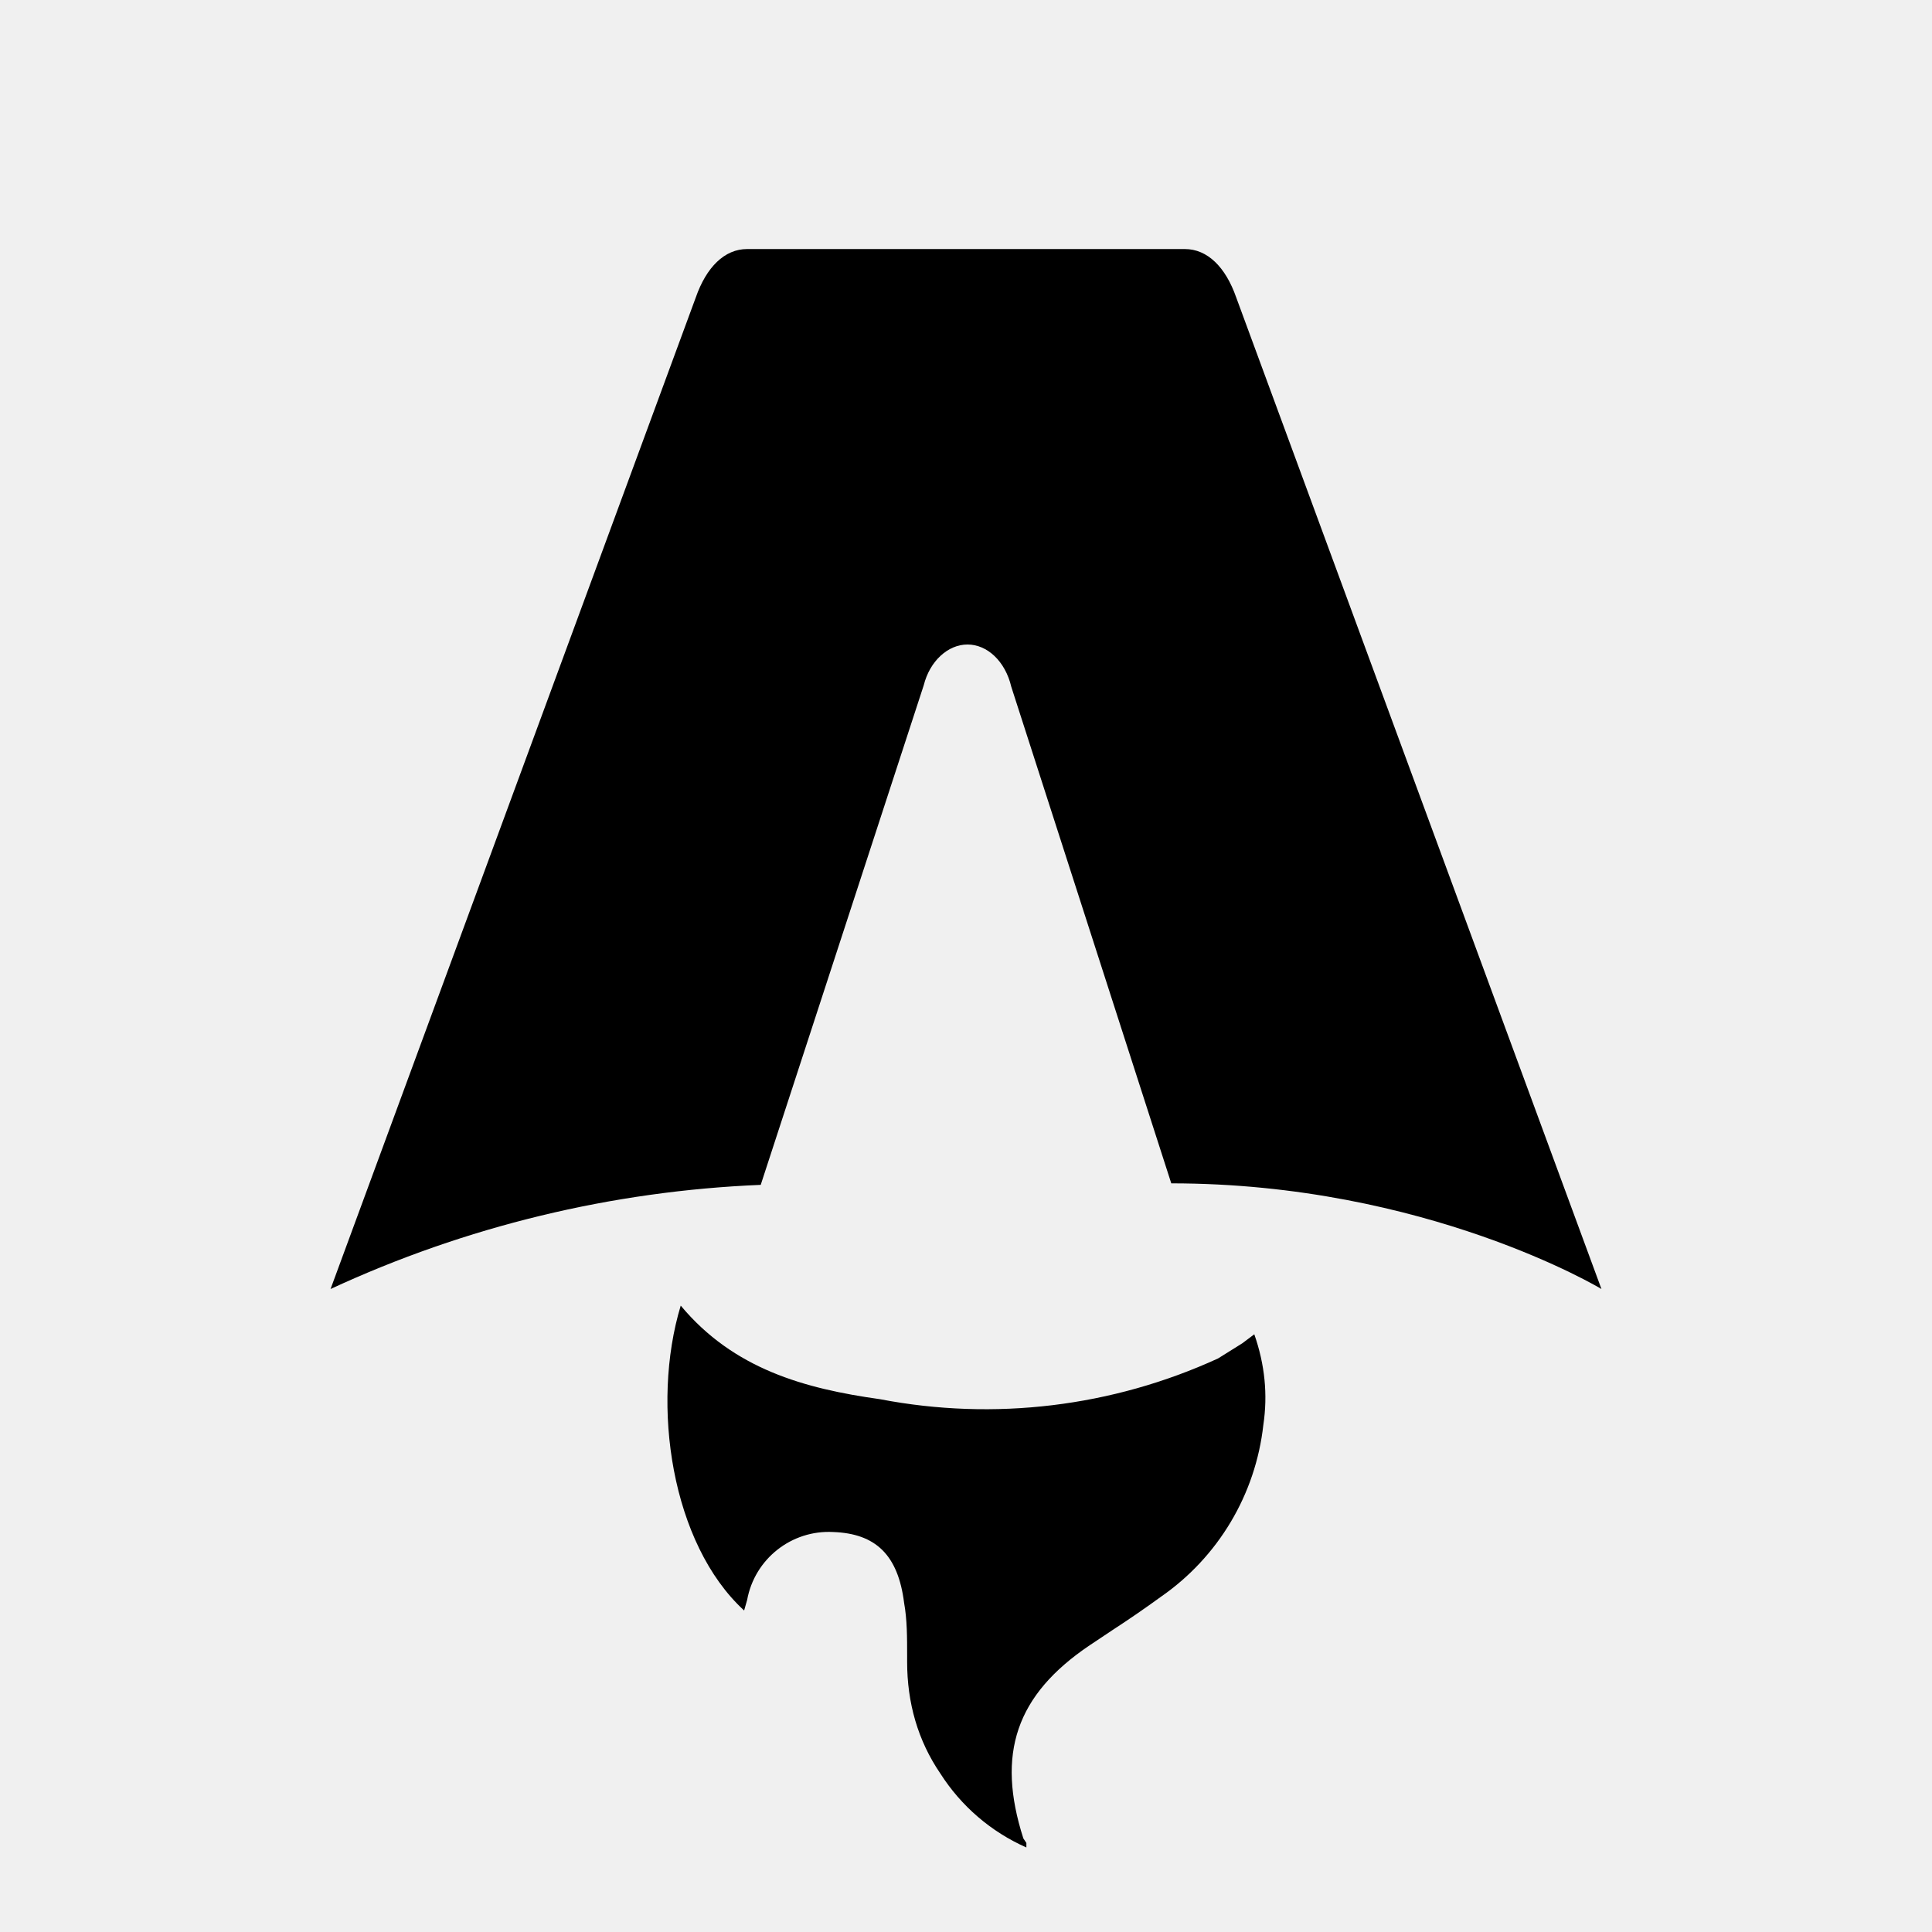
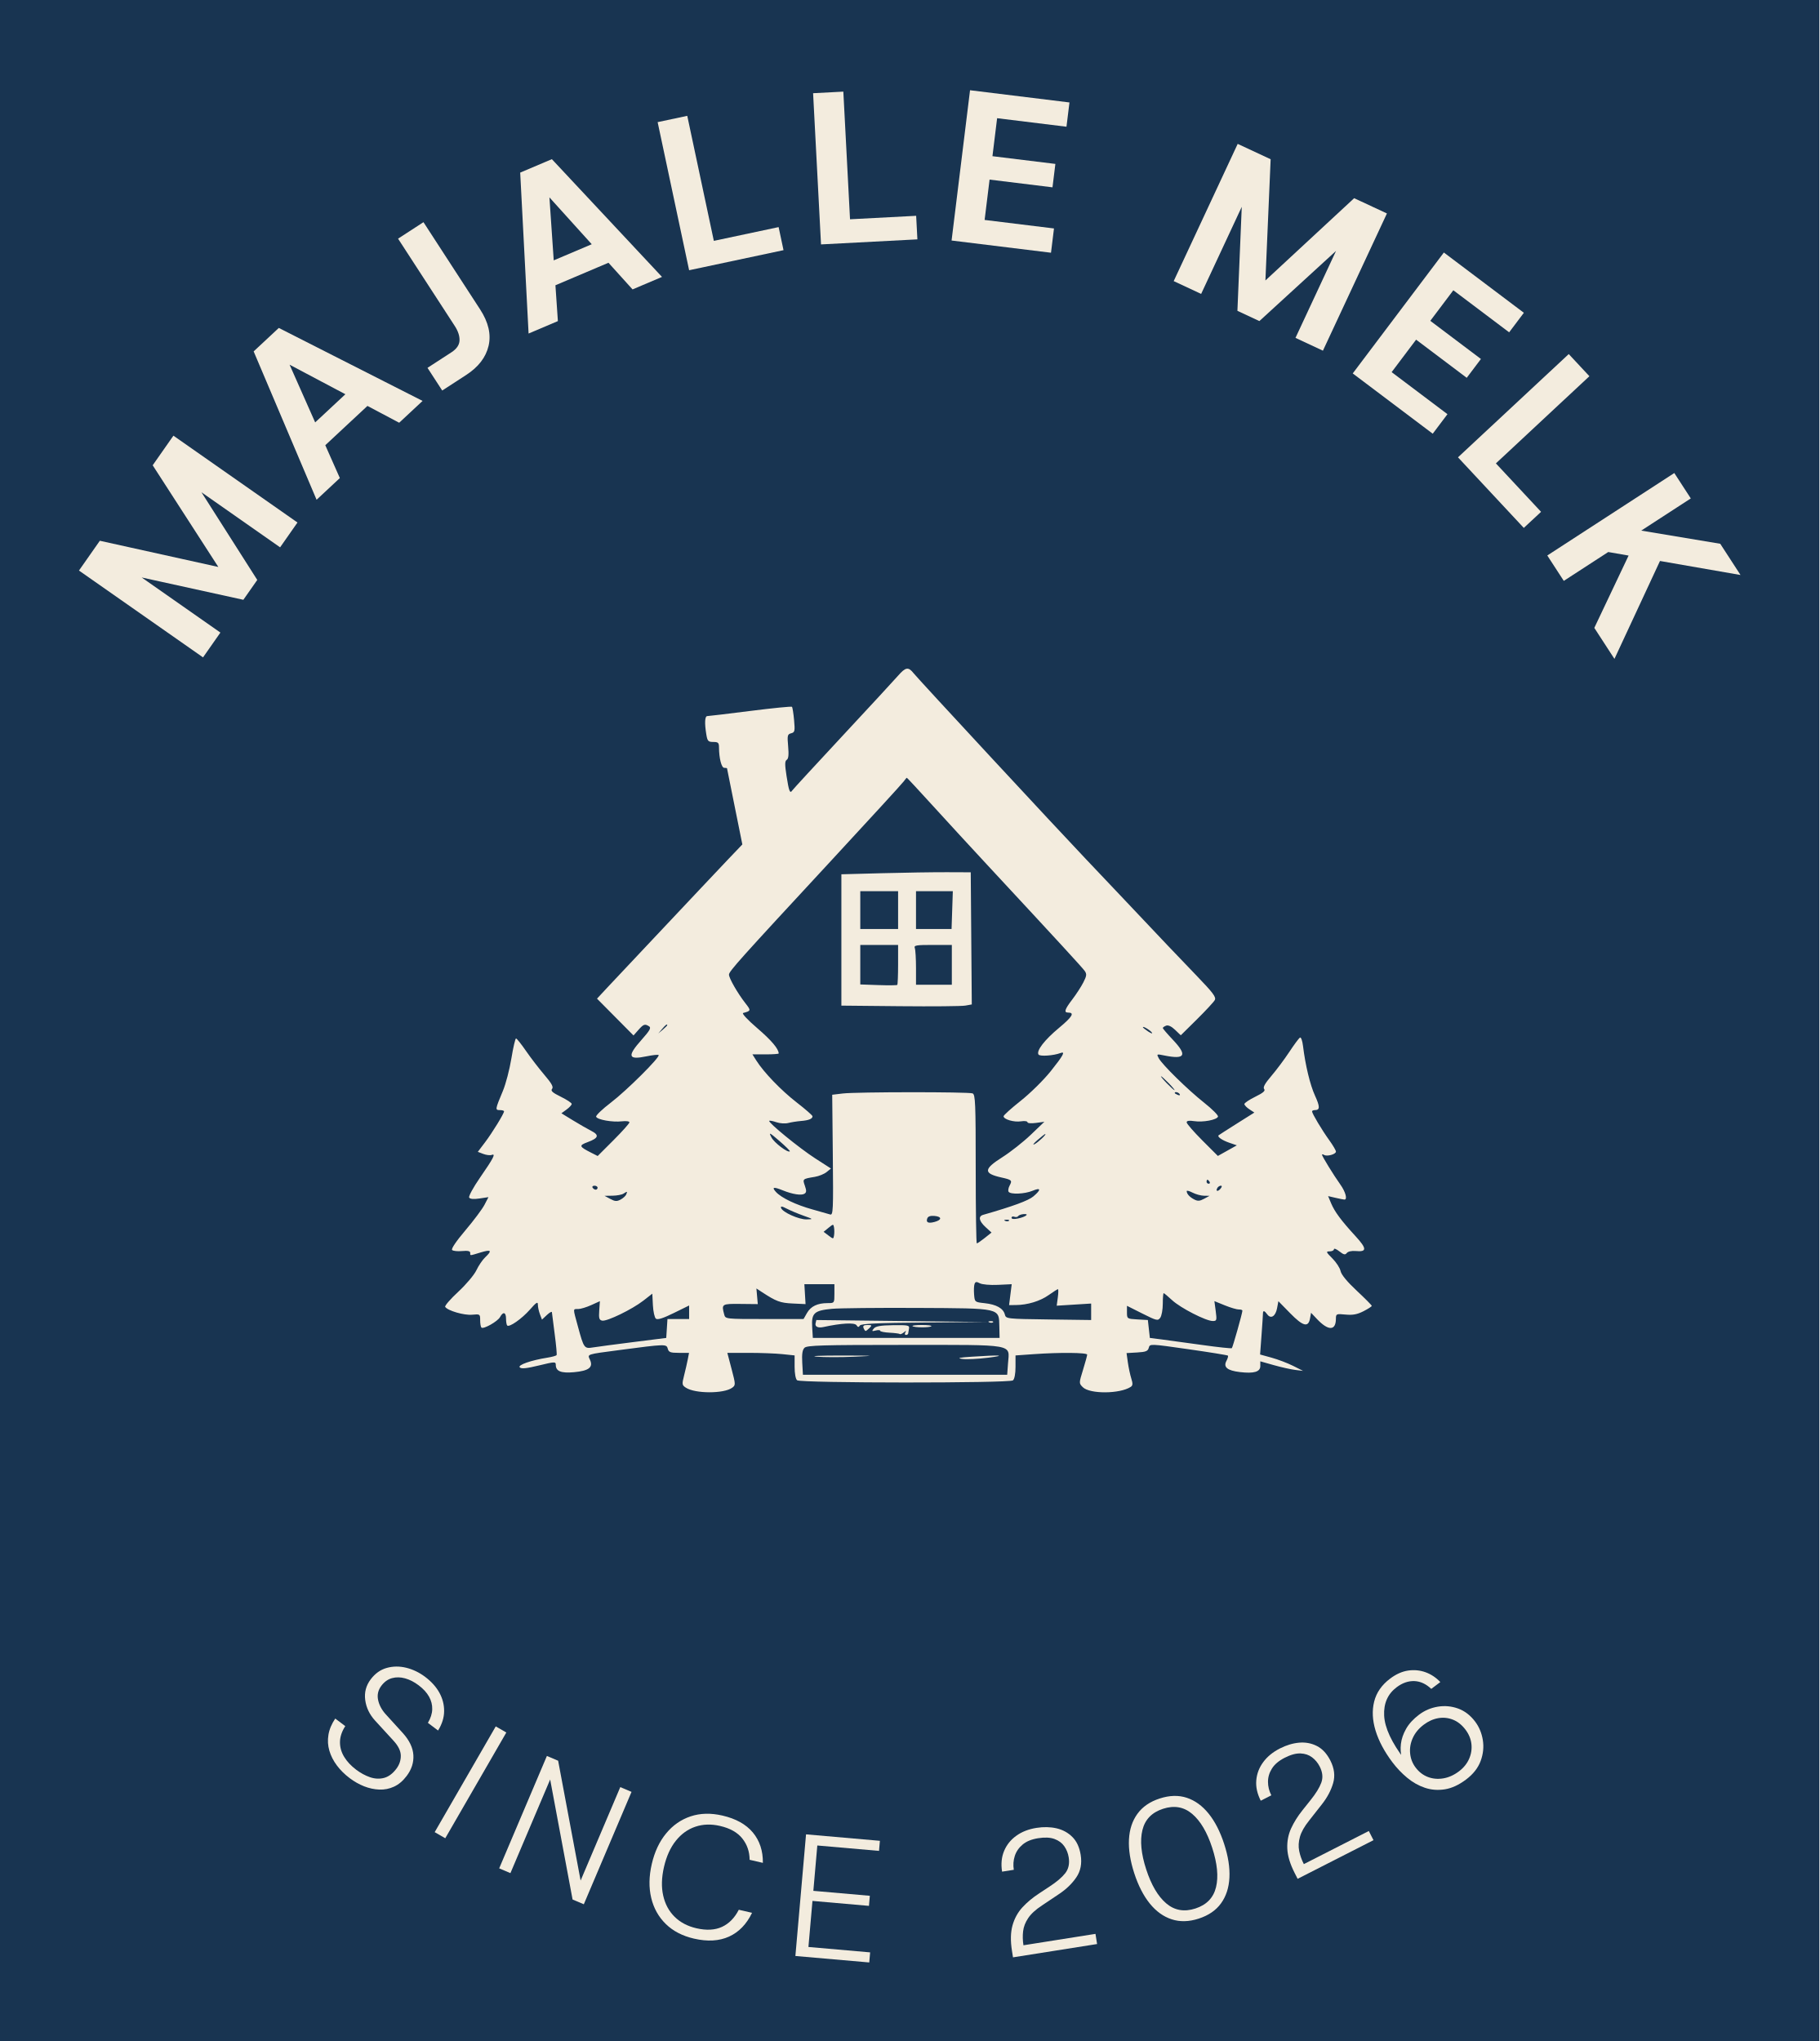
- <svg xmlns="http://www.w3.org/2000/svg" fill="none" viewBox="0 0 128 128">
-   <path d="M50.4 78.5a75.1 75.1 0 0 0-28.5 6.9l24.2-65.7c.7-2 1.9-3.2 3.4-3.2h29c1.5 0 2.7 1.2 3.4 3.2l24.2 65.7s-11.6-7-28.5-7L67 45.5c-.4-1.7-1.6-2.8-2.9-2.8-1.3 0-2.5 1.1-2.9 2.7L50.4 78.5Zm-1.1 28.2Zm-4.2-20.2c-2 6.6-.6 15.8 4.2 20.2a17.5 17.5 0 0 1 .2-.7 5.5 5.5 0 0 1 5.7-4.5c2.8.1 4.3 1.5 4.7 4.7.2 1.1.2 2.3.2 3.5v.4c0 2.7.7 5.2 2.2 7.4a13 13 0 0 0 5.7 4.9v-.3l-.2-.3c-1.8-5.6-.5-9.5 4.4-12.8l1.5-1a73 73 0 0 0 3.2-2.2 16 16 0 0 0 6.8-11.4c.3-2 .1-4-.6-6l-.8.6-1.6 1a37 37 0 0 1-22.4 2.7c-5-.7-9.7-2-13.2-6.2Z" />
-   <style>
-         path { fill: #000; }
-         @media (prefers-color-scheme: dark) {
-             path { fill: #FFF; }
-         }
-     </style>
+ <svg xmlns="http://www.w3.org/2000/svg" version="1.1" width="2000" height="2244" viewBox="0 0 2000 2244">
+   <rect width="2000" height="2244" fill="#183451" />
+   <svg xml:space="preserve" width="2000" height="2244" data-version="2" data-id="lg_Rv9PtYMwPJIyQBVEor" viewBox="0 0 509 571" x="0" y="0">
+     <rect width="53.01" height="82.46" x="-26.505" y="-41.23" fill="none" rx="0" ry="0" transform="matrix(.56 -.7997 .7997 .56 53.34 152.757)" />
+     <path fill="#F3ECDE" d="m56.803 183.896-34.708-24.301 5.835-8.333 37.492 8.291-1.65 3.207-21.054-32.619 5.801-8.284 34.708 24.301-4.86 6.942-29.35-20.55 3.365-1.112 19.595 30.786-3.891 5.558-35.666-7.835-.106-3.542 29.349 20.55Z" />
+     <rect width="41.788" height="82.46" x="-20.894" y="-41.23" fill="none" rx="0" ry="0" transform="matrix(.714 -.6658 .6658 .714 89.645 110.489)" />
+     <path fill="#F3ECDE" d="M88.57 139.789 70.964 98.276l7.04-6.565 40.226 20.422-6.548 6.105-35.319-18.71 2.52-2.35 16.199 36.54Zm-1.251-11.82-2.866-6.352 15.937-14.86 6.142 3.295Z" />
+     <rect width="24.862" height="82.46" x="-12.431" y="-41.23" fill="none" rx="0" ry="0" transform="matrix(.8187 -.5316 .5316 .8187 122.434 85.386)" />
+     <path fill="#F3ECDE" d="m123.724 109.225-4.12-6.345 6.705-4.355q2.178-1.414 2.255-3.303.077-1.889-1.343-4.075l-15.853-24.415 7.107-4.614 15.853 24.414q3.493 5.38 2.362 10.2-1.135 4.81-6.26 8.139Z" />
+     <rect width="41.788" height="82.46" x="-20.894" y="-41.23" fill="none" rx="0" ry="0" transform="matrix(.8986 -.3814 .3814 .8986 158.916 66.114)" />
+     <path fill="#F3ECDE" d="m147.885 93.278-2.346-45.03 8.86-3.76 30.814 32.946-8.24 3.498-26.789-29.66 3.172-1.346 2.725 39.873Zm2.867-11.535-.52-6.948 20.056-8.513 4.645 5.197Z" />
+     <rect width="32.302" height="82.46" x="-16.151" y="-41.23" fill="none" rx="0" ry="0" transform="matrix(.9548 -.203 .203 .9548 201.617 52.534)" />
+     <path fill="#F3ECDE" d="m192.799 75.565-8.808-41.44 8.288-1.761 7.436 34.984 18.122-3.852 1.372 6.455Z" />
+     <rect width="32.302" height="82.46" x="-16.151" y="-41.23" fill="none" rx="0" ry="0" transform="matrix(.9748 -.051 .051 .9748 242.013 46.972)" />
+     <path fill="#F3ECDE" d="m229.7 68.34-2.215-42.308 8.461-.443 1.87 35.718 18.503-.97.345 6.59Z" />
+     <rect width="33.418" height="82.46" x="-16.709" y="-41.23" fill="none" rx="0" ry="0" transform="matrix(.9689 .119 -.119 .9689 282.605 48.412)" />
+     <path fill="#F3ECDE" d="m266.228 67.251 5.164-42.05 27.817 3.417-.834 6.792-19.407-2.384-1.305 10.63 17.604 2.161-.804 6.55-17.605-2.162-1.386 11.287 19.407 2.384-.835 6.792Z" />
+     <rect width="53.01" height="82.46" x="-26.505" y="-41.23" fill="none" rx="0" ry="0" transform="matrix(.8847 .4125 -.4125 .8847 358.435 69.793)" />
+     <path fill="#F3ECDE" d="m328.371 78.609 17.904-38.397 9.22 4.298-1.655 38.36-3.445-1.068 28.465-26.396 9.166 4.274-17.905 38.397-7.679-3.581 15.14-32.47 1.68 3.12-26.915 24.643-6.149-2.867 1.523-36.482 3.47-.72-15.14 32.47Z" />
+     <rect width="33.418" height="82.46" x="-16.709" y="-41.23" fill="none" rx="0" ry="0" transform="matrix(.7796 .5875 -.5875 .7796 402.063 96.314)" />
+     <path fill="#F3ECDE" d="m378.462 104.441 25.496-33.834 22.382 16.866-4.118 5.465-15.615-11.767-6.445 8.552 14.165 10.675-3.971 5.27-14.165-10.675-6.844 9.083 15.615 11.767-4.118 5.465Z" />
+     <rect width="32.302" height="82.46" x="-16.151" y="-41.23" fill="none" rx="0" ry="0" transform="matrix(.6658 .714 -.714 .6658 432.193 123.614)" />
+     <path fill="#F3ECDE" d="m407.908 127.917 30.988-28.894 5.779 6.197-26.161 24.394 12.636 13.551-4.826 4.501Z" />
+     <rect width="39.06" height="82.46" x="-19.53" y="-41.23" fill="none" rx="0" ry="0" transform="matrix(.5316 .8187 -.8187 .5316 459.354 158.129)" />
+     <path fill="#F3ECDE" d="m432.895 155.383 35.533-23.073 4.615 7.106-13.861 9.001 22.101 3.69 5.673 8.736-22.532-3.923-12.741 27.397-5.635-8.678 9.594-20.233-5.696-.992-12.436 8.076Z" />
+     <path fill="#F3ECDE" fill-rule="evenodd" d="M251.234 189.047c-.999 1.149-7.978 8.707-15.508 16.796-7.531 8.09-13.867 14.973-14.08 15.296-.636.966-.926.224-1.593-4.07-.499-3.214-.486-4.178.06-4.514.487-.302.603-1.425.39-3.776-.275-3.033-.197-3.373.833-3.643 1.033-.27 1.108-.607.827-3.713-.17-1.879-.438-3.544-.593-3.699-.156-.156-5.406.365-11.667 1.158-6.26.792-11.667 1.44-12.015 1.44-.699 0-.803 1.955-.275 5.15.305 1.848.53 2.089 1.943 2.089 1.37 0 1.598.218 1.603 1.53.013 3.03.697 5.708 1.46 5.708.419 0 .771.063.783.14.011.075.98 4.898 2.155 10.716l2.133 10.58-3.986 4.176a1265.05 1265.05 0 0 0-7.628 8.074 5264.599 5264.599 0 0 1-13.369 14.199 3699.828 3699.828 0 0 0-12.703 13.502l-2.975 3.2 5.106 5.152 5.106 5.15 1.35-1.53c1.46-1.655 1.823-1.778 3.025-1.017.62.392.18 1.177-2.088 3.721-4.145 4.651-3.83 5.738 1.354 4.662 1.704-.354 3.228-.515 3.385-.357.518.518-8.916 9.914-13.35 13.297-2.39 1.823-4.25 3.602-4.133 3.954.28.84 4.58 1.608 7.225 1.29 1.149-.137 2.088-.007 2.088.288 0 .296-1.999 2.536-4.441 4.98l-4.442 4.44-1.822-.925c-3.415-1.734-3.506-2.025-.934-2.976 3.011-1.114 3.27-1.961.957-3.137-1.015-.516-3.309-1.833-5.097-2.927l-3.252-1.988 1.443-1.05c.792-.578 1.441-1.283 1.441-1.567 0-.284-1.369-1.188-3.042-2.01-2.33-1.142-2.904-1.658-2.452-2.202.44-.532-.105-1.525-2.158-3.93-1.512-1.771-3.827-4.786-5.146-6.7-1.318-1.915-2.569-3.48-2.78-3.48-.21 0-.796 2.52-1.301 5.599-.506 3.08-1.57 7.151-2.363 9.048-2.188 5.227-2.215 5.398-.868 5.398.649 0 1.179.157 1.179.35 0 .629-3.295 5.995-5.338 8.693l-2 2.64 1.538.584c.846.321 1.898.446 2.339.277 1.222-.47.53.878-3.284 6.39-1.87 2.703-3.225 5.199-3.011 5.545.255.413 1.252.5 2.892.255l2.504-.376-1.12 2.159c-.617 1.187-3.02 4.399-5.34 7.138-2.565 3.027-4.02 5.18-3.708 5.492.281.281 1.536.414 2.787.295 1.588-.152 2.275-.003 2.275.493 0 .858-.279.868 2.924-.104 2.958-.897 3.293-.545 1.28 1.346-.75.704-1.86 2.337-2.467 3.628-.608 1.294-2.89 4-5.085 6.034-2.19 2.027-3.833 3.926-3.652 4.22.656 1.06 5.282 2.412 7.52 2.2 2.209-.211 2.264-.174 2.264 1.515 0 .952.157 1.887.348 2.078.548.55 4.563-1.717 5.221-2.947.855-1.597 1.67-1.37 1.67.466 0 .868.146 1.723.325 1.902.583.584 4.085-1.866 6.359-4.45 1.81-2.058 2.225-2.313 2.225-1.372 0 .636.258 1.835.574 2.665l.573 1.51 1.375-1.292c.757-.71 1.387-1.06 1.402-.777.015.283.363 3.02.774 6.083.41 3.062.654 5.722.542 5.912-.113.19-1.275.515-2.583.723-4.612.734-8.381 2.062-7.722 2.721.448.448 1.895.302 5.345-.538 4.429-1.078 4.73-1.09 4.73-.181 0 1.799 1.468 2.393 5.095 2.064 4.132-.374 5.428-1.367 4.485-3.436-.757-1.66-1.191-1.515 8.238-2.763 12.87-1.703 13.163-1.712 13.508-.39.263 1.003.726 1.177 3.13 1.177h2.822l-.347 1.81c-.19.995-.653 3.015-1.027 4.489-.636 2.506-.604 2.73.5 3.452 2.593 1.696 10.626 1.706 12.939.014.992-.725.987-.892-.162-5.257l-1.187-4.508h5.988c3.295 0 7.53.161 9.412.358l3.423.358v3.193c0 1.88.286 3.426.696 3.761.992.81 59.415.838 60.389.03.435-.362.72-1.859.72-3.787v-3.19l5.096-.36c7.279-.518 14.948-.448 14.948.136 0 .273-.521 2.187-1.16 4.253-1.153 3.734-1.153 3.761-.065 4.85 1.955 1.955 10.33 1.91 13.4-.07.598-.385.635-.893.17-2.366-.326-1.032-.757-3.052-.959-4.49l-.367-2.613 2.96-.17c2.435-.141 3.012-.373 3.26-1.312.3-1.141.307-1.14 11.096.402 5.939.849 10.907 1.654 11.042 1.79.135.135-.049.797-.41 1.472-.932 1.742.233 2.713 3.755 3.13 3.956.47 5.72-.054 5.72-1.695v-1.31l3.758 1.062c2.067.585 4.761 1.187 5.986 1.338l2.227.274-2.784-1.4c-1.531-.77-4.238-1.802-6.016-2.292l-3.231-.891.398-5.381c.219-2.96.4-5.694.401-6.077.004-.948.4-.873 1.207.23 1.002 1.37 2.316.55 2.74-1.707l.372-1.983 3.302 3.375c3.596 3.674 5.081 4.056 5.555 1.43l.283-1.565 1.67 1.767c3.155 3.337 5.262 3.308 5.282-.073.008-1.396.107-1.44 2.694-1.191 2.017.193 3.265-.038 5.012-.929 1.279-.652 2.325-1.33 2.325-1.506 0-.176-1.893-2.087-4.207-4.248-2.678-2.5-4.32-4.495-4.518-5.486-.171-.857-1.202-2.448-2.29-3.536-1.79-1.791-1.863-1.978-.771-1.978.664 0 1.207-.269 1.207-.597 0-.328.68-.062 1.512.593 1.219.958 1.625 1.047 2.088.458.333-.424 1.368-.656 2.456-.552 3.21.307 3.204-.642-.025-4.161-4.025-4.387-5.835-6.828-6.83-9.21l-.834-1.995 2.07.48c1.137.265 2.256.487 2.486.494.922.03.33-2.17-1.137-4.218-1.86-2.6-5.127-7.912-5.127-8.338 0-.166.265-.139.588.061.823.508 3.31-.19 3.31-.93 0-.336-.84-1.772-1.868-3.19-2.028-2.803-4.814-7.467-4.814-8.059 0-.203.36-.368.802-.368 1.438 0 1.441-.944.015-4.06-1.362-2.975-2.69-8.486-3.35-13.908-.182-1.496-.558-2.51-.86-2.323-.296.182-1.642 2.004-2.992 4.047-1.35 2.044-3.604 5.06-5.01 6.702-1.806 2.111-2.394 3.182-2.004 3.652.402.485-.276 1.072-2.49 2.158-1.673.82-3.042 1.74-3.042 2.042 0 .303.628.962 1.395 1.465l1.396.914-4.876 3.073c-2.681 1.69-4.984 3.168-5.117 3.283-.463.406.954 1.396 3.013 2.103l2.077.714-2.654 1.483-2.653 1.483-4.364-4.364c-2.4-2.4-4.365-4.663-4.365-5.029 0-.454.663-.563 2.088-.345 2.49.381 6.373-.355 6.677-1.265.119-.357-1.617-2.1-3.857-3.873-4.594-3.638-11.757-10.661-12.732-12.483-.625-1.167-.577-1.192 1.502-.764 5.913 1.216 6.6-.005 2.464-4.378-1.553-1.642-2.823-3.122-2.823-3.29 0-.167.416-.464.926-.66.593-.227 1.496.192 2.516 1.17l1.591 1.524 4.482-4.43c2.465-2.437 4.728-4.875 5.028-5.42.451-.819-.442-2.012-5.212-6.96-5.332-5.529-8.978-9.367-21.56-22.701-3.16-3.346-6.325-6.687-9.497-10.022-7.993-8.4-46.812-50.28-47.975-51.758-1.478-1.879-2.25-1.756-4.385.698m1.594 29.567c-.4.567-9.521 10.526-20.268 22.133-25.664 27.713-28.59 30.977-28.608 31.91-.018.978 2.404 5.206 4.572 7.983 1.633 2.09 1.617 2.162-.611 2.76-.436.118 1.244 1.923 3.964 4.257 3.96 3.4 5.98 5.788 5.98 7.069 0 .139-1.653.252-3.673.252h-3.674l1.091 1.724c2.118 3.345 6.95 8.36 11.31 11.74 2.426 1.882 4.412 3.615 4.412 3.854 0 .715-1.042 1.142-3.226 1.321-1.135.093-2.749.348-3.585.567-.837.219-2.318.12-3.292-.22-.973-.339-1.874-.513-2-.387-.422.423 8.435 7.658 12.874 10.515l4.39 2.827-1.228.994c-.676.547-2.15 1.147-3.277 1.334-3.468.575-3.465.572-2.788 2.514.48 1.378.452 1.855-.133 2.217-.864.534-3.335.15-6.016-.935-2.635-1.065-3.197-.947-1.967.415 1.503 1.663 5.59 3.622 10.25 4.914 2.198.609 4.413 1.24 4.92 1.4.85.27.91-1.072.756-16.6l-.17-16.896 2.954-.354c3.77-.453 35.144-.476 36.315-.027.781.3.88 2.687.88 21.159 0 11.45.14 20.82.308 20.82.17 0 1.166-.684 2.213-1.519l1.904-1.52-1.655-1.511c-1.866-1.704-2.129-3.035-.681-3.449 8.295-2.376 12.626-3.966 14.036-5.152 2.247-1.89 2.145-2.571-.238-1.576-2.2.92-6.19 1.076-6.692.262-.185-.3-.055-1.073.29-1.718.781-1.459.63-1.607-2.32-2.27-5.058-1.136-4.996-2.325.297-5.678 2.266-1.436 5.837-4.252 7.935-6.258l3.813-3.647-2.366.32c-1.347.183-2.367.094-2.367-.207 0-.29-.814-.399-1.81-.24-1.936.309-4.871-.545-4.871-1.417 0-.29 2.16-2.239 4.801-4.328 2.64-2.09 6.399-5.796 8.352-8.234 3.543-4.424 4.23-5.69 2.787-5.136-1.942.745-5.807 1.011-6.17.426-.653-1.058 1.675-4.077 5.774-7.487 3.694-3.073 4.39-4.25 2.519-4.25-1.25 0-.966-.89 1.178-3.698 1.09-1.427 2.476-3.566 3.082-4.754.928-1.819.988-2.323.38-3.192-.674-.961-6.813-7.642-27.386-29.803a2716.964 2716.964 0 0 1-15.266-16.599c-3.83-4.211-7.033-7.656-7.117-7.656-.085 0-.482.464-.882 1.031m-6.017 25.67-11.414.304v36.749l16.425.161c9.034.089 17.244.014 18.243-.166l1.817-.327-.147-18.487-.146-18.487-6.682-.026c-3.675-.014-11.818.112-18.096.279m-6.125 10.326v5.29h10.58v-10.58h-10.58zm15.59 0v5.29h9.947l.177-5.29.177-5.292-5.15.001-5.15.002zm-15.59 15.273v5.528l5.06.179c2.783.098 5.164.074 5.29-.054.126-.127.23-2.695.23-5.707v-5.475h-10.58zm15.253-4.648c.186.484.338 2.99.338 5.568v4.687h10.022v-11.136h-5.35c-4.648 0-5.304.115-5.01.881m-70.707 22.644-1.061 1.253 1.253-1.06c.69-.584 1.253-1.148 1.253-1.254 0-.445-.449-.116-1.445 1.061m134.52-.501c0 .128.657.664 1.46 1.19.804.528 1.29.682 1.083.346-.397-.642-2.543-1.94-2.543-1.536m6.681 15.674c1.04 1.072 2.014 1.949 2.167 1.949.154 0-.57-.877-1.61-1.95-1.039-1.071-2.014-1.948-2.167-1.948-.153 0 .571.877 1.61 1.949m2.228 2.724c0 .12.388.368.864.55.495.19.719.097.524-.218-.327-.53-1.388-.783-1.388-.332m-112.829 12.44c.774 1.496 4.631 4.409 5.15 3.89.111-.11-1.198-1.41-2.91-2.888-2.856-2.466-3.04-2.547-2.24-1.002m74.41.755c-1.073.93-1.446 1.448-.83 1.15 1.016-.49 3.541-2.891 3.004-2.856-.125.009-1.103.776-2.175 1.706m47.328 11.642c0 .307.266.557.59.557.324 0 .435-.25.246-.557-.19-.306-.455-.556-.59-.556-.135 0-.246.25-.246.556m-171.772 1.67c.189.307.58.558.868.558.288 0 .524-.251.524-.557 0-.306-.391-.557-.869-.557-.477 0-.713.25-.523.557m174.812.037c-.6.97.083 1.175.847.255.44-.53.481-.849.112-.849-.325 0-.758.267-.96.594m-8.598.923c.015.77.798 1.642 2.078 2.316.998.526 1.56.49 2.784-.173l1.533-.831-1.56-.023c-.856-.012-2.297-.405-3.201-.872-.903-.467-1.639-.655-1.634-.417m-157.583.71c-.46.297-1.838.554-3.062.57l-2.228.032 1.603.868c1.318.713 1.834.745 2.894.178.71-.38 1.422-1.031 1.581-1.448.343-.894.302-.904-.788-.2m44.092 3.99c.365 1.182 4.955 3.252 7.112 3.208 1.966-.04 1.965-.042-.842-1.042-1.547-.551-3.642-1.43-4.655-1.955-1.372-.709-1.785-.763-1.615-.21m66.334 2.294c-.16.26-.643.338-1.071.174-.429-.165-.78-.037-.78.285 0 .365.677.44 1.81.202 2.174-.458 3.33-1.36 1.572-1.228-.681.052-1.37.306-1.53.567m-25.42.627c-.436 1.138.25 1.475 2.03.999 2.077-.556 2.095-1.476.034-1.677-1.16-.113-1.847.113-2.064.678m21.794.707c.402.16.882.14 1.067-.044.185-.185-.143-.316-.73-.292-.649.026-.78.158-.337.336m-49.43 1.935-1.373 1.119 1.372 1.042c1.346 1.022 1.376 1.02 1.55-.047.098-.599.098-1.571 0-2.161-.174-1.05-.207-1.048-1.55.047m40.86 15.698c-.17.44-.228 1.766-.131 2.947.175 2.135.191 2.148 2.96 2.446 3.264.352 5.207 1.44 5.644 3.16.309 1.217.459 1.234 12.23 1.392l11.916.16v-2.305l-.001-2.305-4.817.3-4.818.302.31-2.312c.17-1.27.187-2.31.036-2.31-.15 0-1.316.741-2.592 1.648-2.387 1.697-5.918 2.769-9.202 2.793l-1.874.013.366-2.923.367-2.923-3.876.183c-2.174.102-4.39-.092-5.044-.442-.921-.493-1.232-.456-1.474.176m-47.448 2.867.165 2.784-3.62-.17c-3.477-.164-4.6-.582-8.593-3.199l-1.538-1.007.194 2.187.194 2.189-4.872-.051c-5.224-.055-5.316.006-4.521 2.974.334 1.245.4 1.253 11.268 1.25l10.931-.005.952-1.671c1.068-1.878 2.934-2.776 5.766-2.776 1.91 0 1.913-.003 1.913-2.645v-2.644h-8.405zm-45.214 1.815c-3.133 2.44-10.181 5.862-11.522 5.593-.832-.166-.974-.653-.822-2.823l.185-2.623-2.412 1.095c-1.326.602-2.976 1.1-3.664 1.106-1.514.015-1.508-.379-.075 4.878 1.67 6.131 1.767 6.265 4.251 5.861 1.148-.187 6.222-.86 11.275-1.496l9.187-1.157.17-2.645.17-2.644h6.063v-3.79l-4.315 2.121c-2.994 1.473-4.52 1.953-4.985 1.57-.37-.304-.745-2.003-.836-3.775l-.164-3.223zm145.325.862c0 1.626-.321 3.394-.712 3.93-.664.908-1.007.826-5.012-1.186l-4.299-2.16v1.82c0 1.803.028 1.822 2.924 1.989l2.923.168.278 2.504.279 2.506 3.34.427c1.838.236 6.944.934 11.348 1.552 4.404.62 8.116 1.016 8.25.882.258-.258 2.953-9.82 2.953-10.477 0-.213-.439-.367-.975-.342-.535.024-2.298-.492-3.916-1.148l-2.943-1.193.37 2.784c.344 2.594.287 2.783-.833 2.783-1.895 0-9.03-3.658-11.362-5.825-1.165-1.083-2.23-1.97-2.366-1.97-.136 0-.247 1.33-.247 2.956m-92.557 1.424c-4.979.47-5.77 1.198-5.535 5.1l.183 3.048h52.25l-.071-3.185c-.12-5.258.61-5.093-23.035-5.214-11.025-.056-21.73.057-23.792.251m-4.37 3.137c-.023 0-.126.439-.228.974-.174.908.733 1.31 2.22.985 4.992-1.091 8.737-1.295 9.247-.504.387.6.596.62.943.085.334-.517 4.806-.726 17.957-.838l17.51-.15-23.802-.276zm48.381.659c.401.16.882.14 1.067-.044.185-.185-.144-.317-.73-.293-.65.027-.781.159-.337.337m-35.176 1.568c.177.46.437.835.58.835.142 0 .634-.375 1.093-.835.743-.742.679-.835-.579-.835-1.028 0-1.327.228-1.094.835m2.865.156c-.618.755-.546.83.538.55.69-.178 1.253-.143 1.253.078 0 .22 1.184.461 2.63.536 1.448.075 2.74.245 2.872.378.133.132.626-.07 1.096-.45.682-.551.77-.55.436.005-.23.383-.152.696.172.696.324 0 .608-.188.632-.418.024-.23.127-.859.23-1.398.168-.877-.304-.974-4.478-.915-3.501.05-4.844.283-5.38.938m10.826-.679c.43.43 4.857.457 5.282.033.19-.19-.992-.345-2.625-.345s-2.83.14-2.657.312m-30.214 6.07c-.585.583-.762 1.762-.627 4.175l.189 3.363h57.148l.235-3.202c.403-5.5 2.379-5.15-29.027-5.15-23.025 0-27.226.122-27.918.813m3.36 2.476c1.991.182 6.752.19 10.58.018 6.302-.282 5.96-.314-3.62-.33-5.818-.01-8.95.13-6.96.312m43.43.016c-3.586.238-4.226.388-2.642.62 1.15.169 4.407.015 7.239-.342 5.417-.682 3.367-.806-4.596-.278" />
+     <rect width="30.35" height="66.5" x="-15.175" y="-33.25" fill="none" rx="0" ry="0" transform="matrix(.7796 .5875 -.5875 .7796 108.398 483.948)" />
+     <path fill="#F3ECDE" d="M97.844 497.507q-2.144-1.615-3.603-3.571-1.46-1.956-2.092-4.118-.637-2.155-.26-4.439.375-2.283 1.903-4.554l2.807 2.115q-1.46 2.261-1.48 4.446-.029 2.179 1.17 4.157 1.203 1.97 3.347 3.586 1.871 1.41 3.886 2.11 2.014.686 3.91.196 1.903-.497 3.46-2.563 1.263-1.676 1.24-3.673-.017-2.006-2.11-4.255l-5.064-5.527q-2.347-2.563-2.775-5.758-.435-3.201 1.533-5.813 1.85-2.455 4.48-3.187 2.635-.74 5.472-.045 2.831.704 5.287 2.554 2.612 1.968 3.975 4.426 1.349 2.459 1.325 5.167-.018 2.7-1.693 5.41l-2.846-2.145q1.157-1.94 1.21-3.794.053-1.855-.896-3.548-.957-1.699-2.906-3.167-1.87-1.41-3.793-1.942-1.921-.531-3.646-.059-1.733.467-2.996 2.143-1.351 1.793-.911 3.934.438 2.127 2.093 3.985l4.781 5.253q2.805 3.091 2.999 6.208.192 3.102-1.864 5.83-1.587 2.106-3.55 3.01-1.965.903-4.103.82-2.137-.083-4.261-.914-2.119-.839-4.029-2.278" />
+     <rect width="11.7" height="66.5" x="-5.85" y="-33.25" fill="none" rx="0" ry="0" transform="matrix(.8454 .4881 -.4881 .8454 131.814 499.335)" />
+     <path fill="#F3ECDE" d="m121.614 512.609 17.084-29.589 2.959 1.708-17.084 29.589Z" />
+     <rect width="34.55" height="66.5" x="-17.275" y="-33.25" fill="none" rx="0" ry="0" transform="matrix(.8986 .3814 -.3814 .8986 158.431 512.68)" />
+     <path fill="#F3ECDE" d="m139.66 522.74 13.348-31.45 3.145 1.335 6.29 33.529 11.098-26.15 3.145 1.336-13.349 31.45-3.145-1.335-6.27-33.574-11.118 26.194Z" />
+     <rect width="35.25" height="66.5" x="-17.625" y="-33.25" fill="none" rx="0" ry="0" transform="matrix(.9512 .2196 -.2196 .9512 197.717 525.59)" />
+     <path fill="#F3ECDE" d="M194.16 542.402q-4.85-1.12-7.89-4.096-3.048-2.988-4.075-7.303-1.035-4.327.151-9.464 1.186-5.136 4.011-8.562 2.818-3.437 6.866-4.787 4.038-1.342 8.889-.222 5.66 1.307 8.523 4.744 2.861 3.446 2.798 8.491l-3.71-.856q-.014-3.41-2.032-5.95-2.016-2.55-6.25-3.527-3.709-.857-6.882.214-3.182 1.068-5.463 3.918-2.293 2.857-3.326 7.328-1.032 4.47-.222 8.034.799 3.571 3.19 5.927 2.383 2.353 6.092 3.21 4.233.977 7.185-.395 2.943-1.374 4.681-4.78l3.71.856q-2.306 4.778-6.447 6.657-4.139 1.87-9.798.563" />
+     <rect width="26.95" height="66.5" x="-13.475" y="-33.25" fill="none" rx="0" ry="0" transform="matrix(.9725 .0851 -.0851 .9725 234.31 531.634)" />
+     <path fill="#F3ECDE" d="m222.53 547.262 2.979-34.037 20.665 1.808-.247 2.82-17.262-1.51-1.11 12.69 15.803 1.384-.247 2.82-15.803-1.383-1.128 12.885 17.262 1.511-.247 2.82Z" />
+     <rect width="32.5" height="66.5" x="-16.25" y="-33.25" fill="none" rx="0" ry="0" transform="matrix(.9642 -.1527 .1527 .9642 292.821 529.35)" />
+     <path fill="#F3ECDE" d="m283.413 547.642-.29-1.832q-.665-4.194.157-7.121.823-2.917 2.76-5.033 1.94-2.106 4.627-3.866l2.953-1.95q3.001-1.958 4.4-3.731 1.398-1.783.978-4.435-.274-1.735-1.234-3.115-.96-1.38-2.744-2.036-1.784-.657-4.58-.214-2.748.435-4.335 1.773-1.597 1.34-2.193 3.194-.597 1.844-.277 3.869l-3.278.52q-.511-3.231.565-5.793 1.076-2.572 3.41-4.247 2.323-1.682 5.65-2.209 2.989-.473 5.603.121 2.616.604 4.436 2.421 1.818 1.807 2.33 5.037.572 3.616-1.207 6.24-1.787 2.636-4.78 4.641l-4.825 3.235q-2.686 1.76-3.884 3.56-1.199 1.792-1.415 3.674-.224 1.894.097 3.919l20.152-3.191.45 2.844Z" />
+     <rect width="32.5" height="66.5" x="-16.25" y="-33.25" fill="none" rx="0" ry="0" transform="matrix(.9285 -.3016 .3016 .9285 330.525 520.314)" />
+     <path fill="#F3ECDE" d="M335.37 536.806q-4.086 1.327-7.553.196-3.477-1.129-6.138-4.422-2.66-3.292-4.35-8.492-1.69-5.2-1.472-9.427.218-4.228 2.367-7.184 2.14-2.954 6.226-4.281 4.131-1.343 7.58-.205 3.45 1.138 6.11 4.43 2.661 3.293 4.35 8.493 1.69 5.199 1.472 9.427-.217 4.228-2.34 7.175-2.121 2.948-6.253 4.29m-.92-2.832q4.688-1.523 5.762-5.957 1.077-4.425-1.064-11.017-2.127-6.546-5.6-9.493-3.474-2.956-8.163-1.433t-5.763 5.958q-1.077 4.425 1.05 10.97 2.141 6.592 5.613 9.54 3.476 2.956 8.164 1.432" />
+     <rect width="32.5" height="66.5" x="-16.25" y="-33.25" fill="none" rx="0" ry="0" transform="matrix(.8698 -.4432 .4432 .8698 366.34 505.366)" />
+     <path fill="#F3ECDE" d="m363.045 525.67-.842-1.653q-1.928-3.783-2.051-6.821-.12-3.029 1.07-5.64 1.194-2.602 3.205-5.106l2.205-2.767q2.25-2.79 3.032-4.909.779-2.128-.44-4.52-.798-1.565-2.137-2.58-1.34-1.017-3.24-1.09-1.899-.072-4.421 1.213-2.48 1.263-3.575 3.026-1.104 1.768-1.098 3.715.002 1.939.933 3.765l-2.958 1.507q-1.484-2.914-1.252-5.683.227-2.779 1.93-5.093 1.69-2.318 4.69-3.847 2.697-1.373 5.367-1.616 2.674-.235 4.966.931 2.288 1.157 3.773 4.07 1.662 3.263.781 6.308-.885 3.058-3.112 5.891l-3.588 4.568q-2.012 2.504-2.594 4.586-.587 2.074-.21 3.931.372 1.87 1.303 3.697l18.179-9.263 1.307 2.566Z" />
+     <rect width="32.5" height="66.5" x="-16.25" y="-33.25" fill="none" rx="0" ry="0" transform="matrix(.7796 -.5875 .5875 .7796 399.65 484.3)" />
+     <path fill="#F3ECDE" d="M410.184 497.873q-3.04 2.291-5.957 2.753-2.929.46-5.584-.437-2.67-.897-4.966-2.81-2.29-1.903-4.111-4.32-3.378-4.483-4.716-8.853-1.337-4.37-.39-8.14.949-3.77 4.457-6.414 2.495-1.88 5.057-2.259 2.56-.365 4.888.485 2.313.848 4.104 2.737l-2.534 1.91q-2.181-2.084-4.725-2.184-2.552-.094-4.969 1.728-3.742 2.82-3.486 7.944.256 5.124 5.758 12.345l-.802-.496q-.511-1.815-.27-3.928.247-2.105 1.453-4.236 1.205-2.13 3.622-3.952 2.339-1.762 5.25-2.245 2.904-.477 5.671.518 2.773 1.003 4.77 3.654 1.675 2.222 2.154 5.16.471 2.946-.617 5.88-1.095 2.928-4.057 5.16m-2.016-2.27q1.949-1.468 2.846-3.49.89-2.014.654-4.16-.243-2.138-1.653-4.01-1.498-1.987-3.47-2.787-1.985-.802-4.126-.448-2.143.368-4.092 1.837-2.105 1.586-3.066 3.716-.962 2.13-.74 4.323.208 2.19 1.53 3.944 1.41 1.87 3.434 2.643 2.01.77 4.294.395 2.284-.377 4.389-1.963" />
+   </svg>
</svg>
